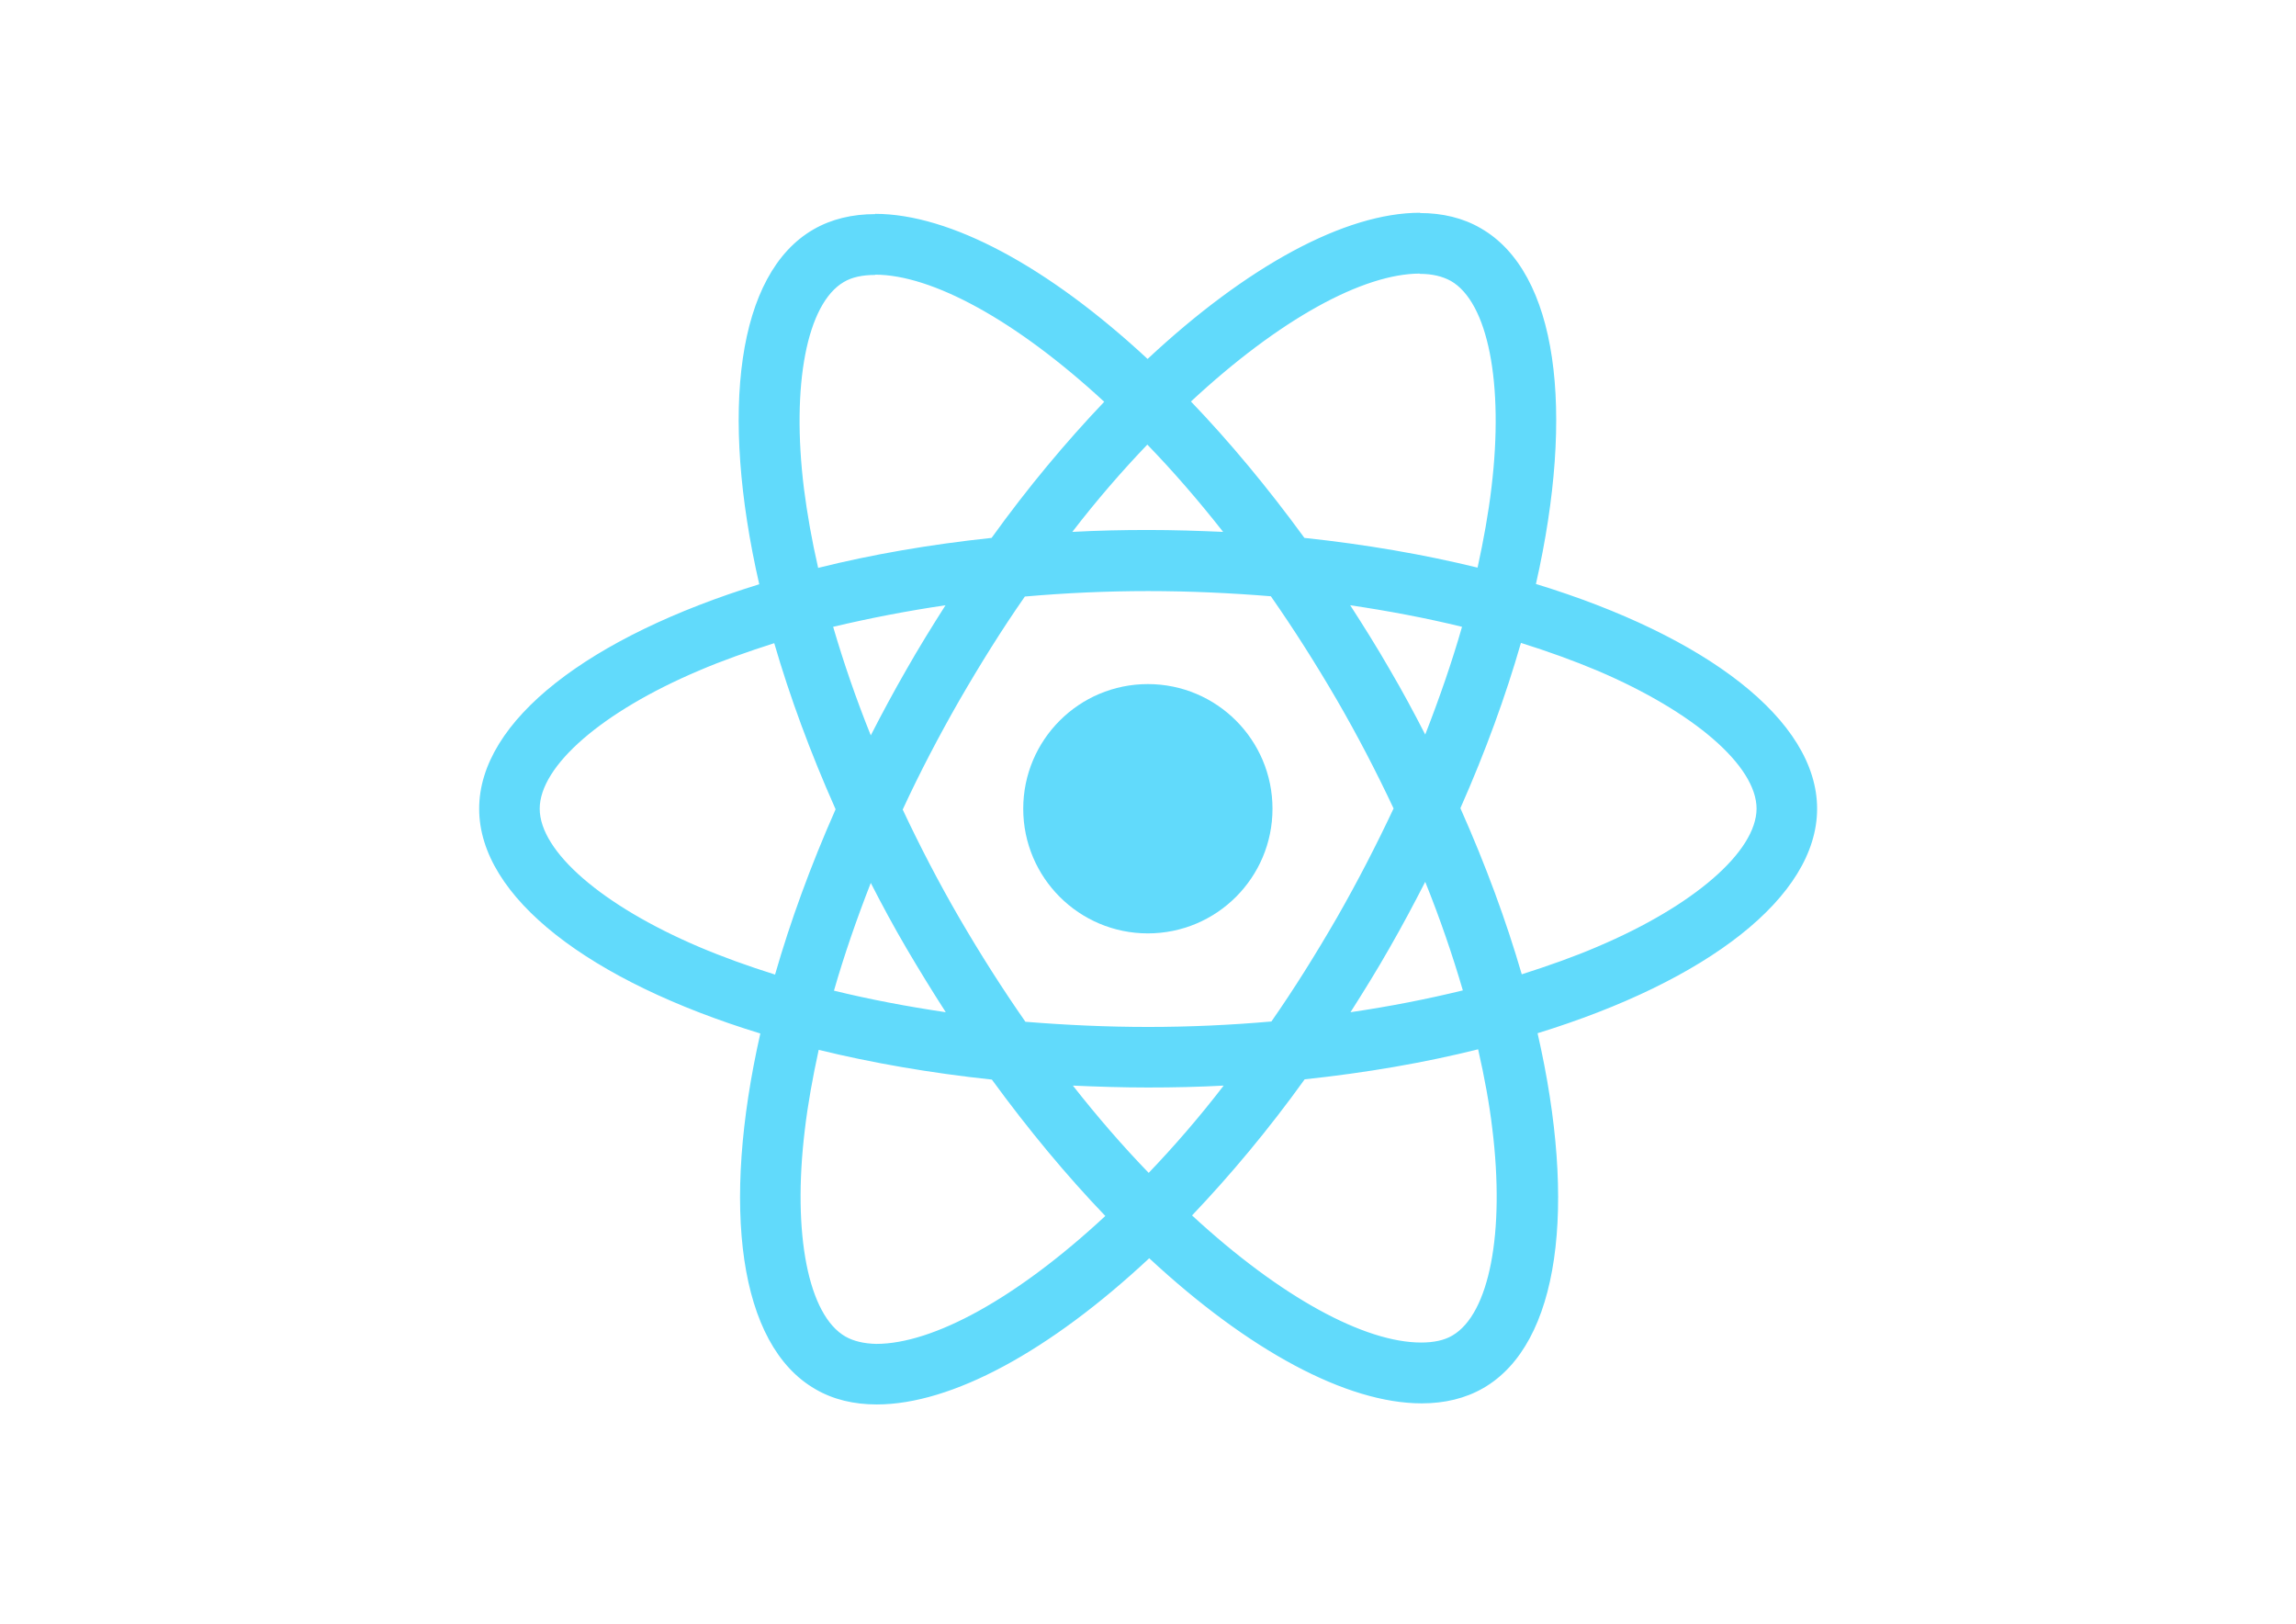
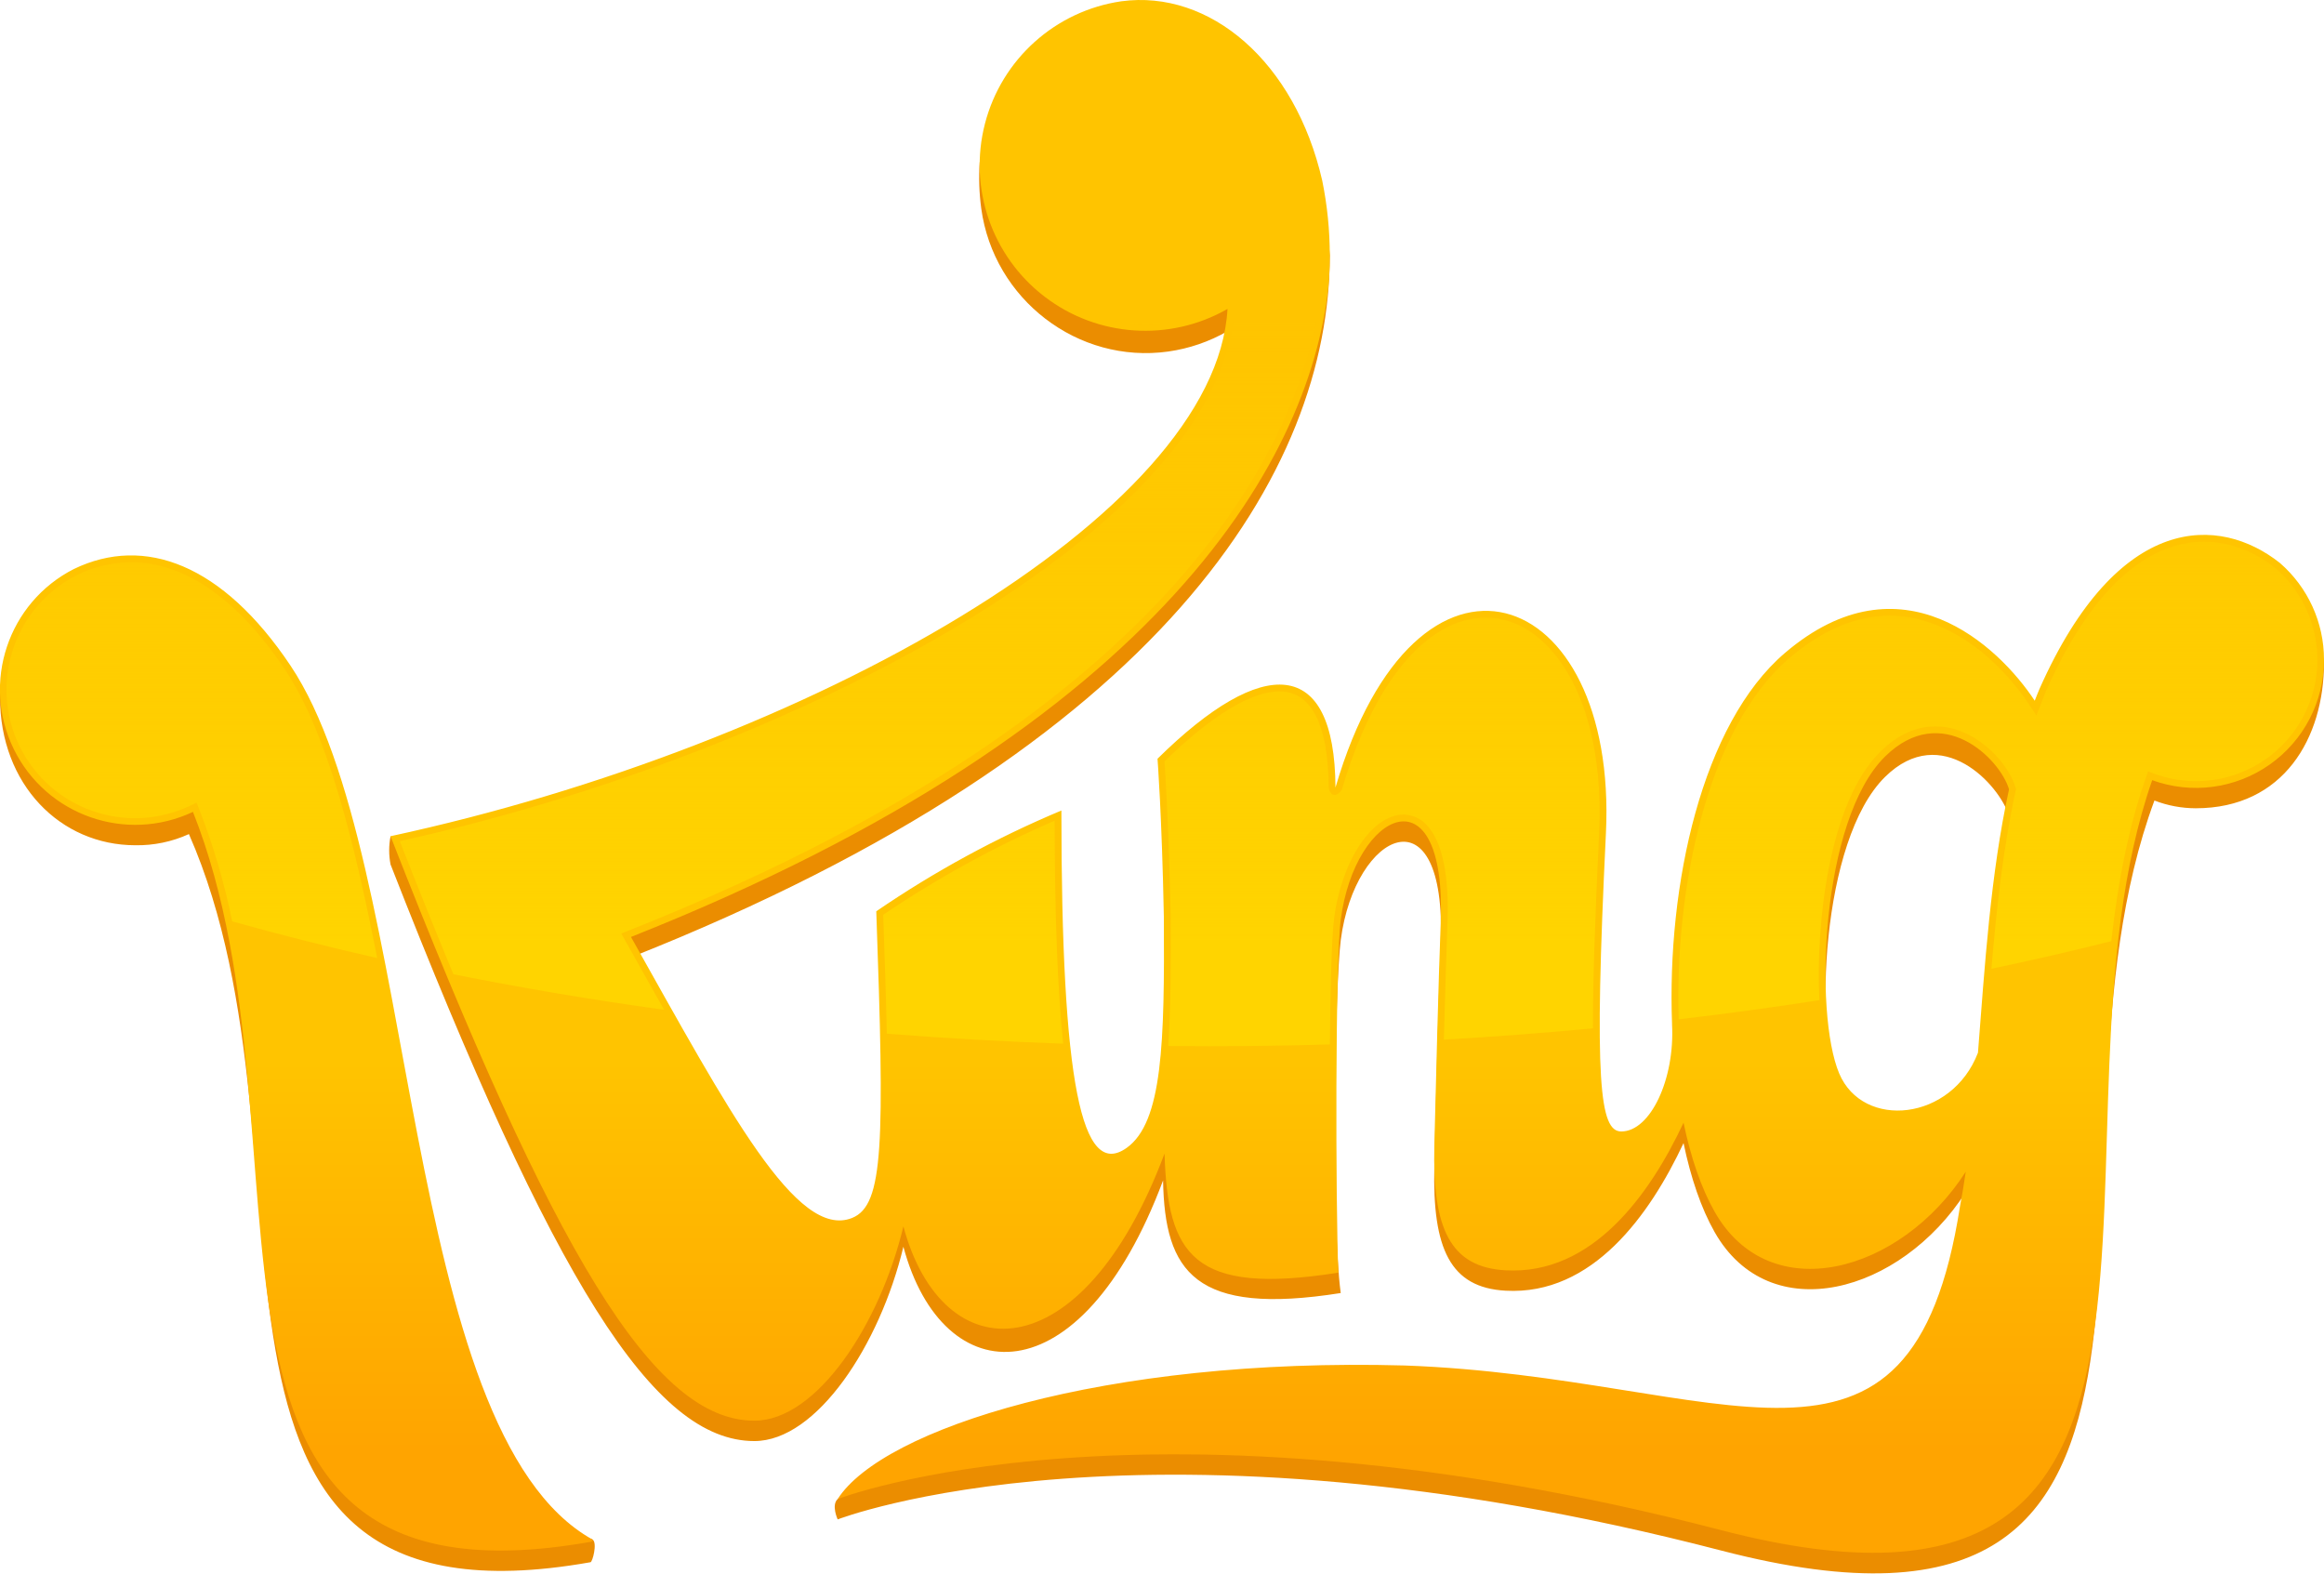
- <svg xmlns="http://www.w3.org/2000/svg" viewBox="0 0 841.9 595.3">
-   <g fill="#61DAFB">
-     <path d="M666.3 296.5c0-32.5-40.7-63.3-103.1-82.4 14.4-63.6 8-114.2-20.2-130.4-6.5-3.8-14.1-5.6-22.4-5.6v22.3c4.6 0 8.3.9 11.4 2.6 13.6 7.8 19.5 37.5 14.9 75.7-1.1 9.4-2.9 19.3-5.1 29.4-19.6-4.8-41-8.5-63.5-10.9-13.5-18.5-27.5-35.3-41.6-50 32.6-30.3 63.2-46.9 84-46.9V78c-27.5 0-63.5 19.6-99.9 53.6-36.4-33.8-72.4-53.2-99.9-53.2v22.3c20.7 0 51.4 16.5 84 46.6-14 14.7-28 31.4-41.3 49.9-22.6 2.4-44 6.1-63.6 11-2.3-10-4-19.7-5.2-29-4.7-38.2 1.1-67.9 14.6-75.8 3-1.8 6.9-2.6 11.5-2.6V78.5c-8.4 0-16 1.8-22.6 5.6-28.1 16.2-34.4 66.7-19.9 130.1-62.2 19.2-102.7 49.9-102.7 82.3 0 32.5 40.7 63.3 103.1 82.4-14.4 63.6-8 114.2 20.2 130.4 6.5 3.8 14.1 5.6 22.5 5.6 27.5 0 63.5-19.6 99.9-53.6 36.4 33.8 72.4 53.2 99.9 53.2 8.4 0 16-1.8 22.6-5.6 28.1-16.2 34.4-66.7 19.9-130.1 62-19.1 102.5-49.9 102.5-82.3zm-130.2-66.7c-3.7 12.9-8.3 26.2-13.5 39.5-4.1-8-8.4-16-13.1-24-4.6-8-9.5-15.8-14.4-23.4 14.2 2.1 27.9 4.7 41 7.9zm-45.8 106.5c-7.8 13.5-15.8 26.3-24.1 38.2-14.9 1.3-30 2-45.2 2-15.1 0-30.2-.7-45-1.9-8.3-11.9-16.4-24.6-24.2-38-7.6-13.1-14.5-26.4-20.8-39.8 6.2-13.4 13.2-26.8 20.7-39.9 7.8-13.5 15.8-26.3 24.1-38.2 14.9-1.3 30-2 45.2-2 15.1 0 30.2.7 45 1.9 8.3 11.9 16.4 24.6 24.2 38 7.6 13.1 14.5 26.4 20.8 39.8-6.3 13.4-13.2 26.8-20.7 39.9zm32.3-13c5.4 13.4 10 26.8 13.8 39.8-13.1 3.2-26.9 5.9-41.2 8 4.9-7.7 9.8-15.6 14.4-23.7 4.6-8 8.9-16.1 13-24.1zM421.2 430c-9.3-9.6-18.6-20.3-27.8-32 9 .4 18.2.7 27.5.7 9.4 0 18.7-.2 27.8-.7-9 11.7-18.3 22.4-27.5 32zm-74.4-58.9c-14.2-2.1-27.9-4.7-41-7.9 3.7-12.9 8.3-26.2 13.5-39.5 4.1 8 8.4 16 13.1 24 4.7 8 9.5 15.8 14.4 23.4zM420.7 163c9.3 9.6 18.6 20.3 27.8 32-9-.4-18.2-.7-27.5-.7-9.4 0-18.7.2-27.8.7 9-11.7 18.3-22.4 27.5-32zm-74 58.9c-4.9 7.7-9.8 15.6-14.4 23.7-4.6 8-8.9 16-13 24-5.4-13.4-10-26.8-13.8-39.8 13.1-3.1 26.9-5.8 41.2-7.9zm-90.5 125.2c-35.4-15.1-58.3-34.9-58.3-50.6 0-15.7 22.9-35.6 58.3-50.6 8.6-3.7 18-7 27.7-10.1 5.7 19.6 13.2 40 22.5 60.9-9.2 20.8-16.6 41.1-22.2 60.6-9.9-3.1-19.3-6.5-28-10.2zM310 490c-13.6-7.8-19.5-37.5-14.9-75.7 1.1-9.4 2.9-19.3 5.1-29.4 19.6 4.8 41 8.5 63.5 10.9 13.5 18.5 27.5 35.3 41.6 50-32.6 30.3-63.2 46.9-84 46.9-4.5-.1-8.3-1-11.3-2.7zm237.2-76.2c4.7 38.2-1.1 67.9-14.6 75.8-3 1.8-6.9 2.6-11.5 2.6-20.7 0-51.4-16.5-84-46.6 14-14.7 28-31.4 41.3-49.9 22.6-2.4 44-6.1 63.6-11 2.3 10.1 4.1 19.8 5.2 29.1zm38.5-66.7c-8.6 3.7-18 7-27.7 10.1-5.7-19.6-13.2-40-22.5-60.9 9.2-20.8 16.6-41.1 22.2-60.6 9.9 3.1 19.3 6.5 28.1 10.2 35.4 15.1 58.3 34.9 58.3 50.6-.1 15.7-23 35.6-58.4 50.6zM320.8 78.4z" />
-     <circle cx="420.9" cy="296.5" r="45.7" />
-     <path d="M520.5 78.1z" />
-   </g>
+ <svg xmlns="http://www.w3.org/2000/svg" id="KingLogo" data-name="KingLogo" preserveAspectRatio="xMidYMid" viewBox="0 0 684.953 463.668">
+   <defs>
+     <style>
+             .cls-1{fill:#eb8d00;}.cls-2{fill:url(#linear-gradient);}.cls-3{fill:url(#linear-gradient-2);}
+         </style>
+     <linearGradient id="linear-gradient" x1="342.477" y1="312.834" x2="342.477" y2="427.695" gradientUnits="userSpaceOnUse">
+       <stop offset="0" stop-color="#ffc400" />
+       <stop offset="1" stop-color="#ffa400" />
+     </linearGradient>
+     <linearGradient id="linear-gradient-2" x1="342.477" y1="92.799" x2="342.477" y2="277.994" gradientUnits="userSpaceOnUse">
+       <stop offset="0" stop-color="#ffd400" stop-opacity="0" />
+       <stop offset="1" stop-color="#ffd400" />
+     </linearGradient>
+   </defs>
+   <path id="Extrude" class="cls-1" d="M165.676 453.168c1.496 1.372 7.404-.597 9.004.55 1.412 1.017-.022 6.552-.64 6.66C42 483.763 97.948 341.814 55.68 245.8a36.668 36.668 0 0 1-15.785 3.292C17.86 249.09 0 231.26 0 205.468c0-1.91.008-2.994.008-2.994.19-1.355.84-1.586 1.164-2.89A40.002 40.002 0 0 1 21.8 173.668c20.805-10.024 43.825-1.387 63.813 28.472 36.153 54.003 32.412 207.34 80.063 251.026zm518.693-259.42c.062.35.583-.36.583 1.535 0 22.14-11.873 42.91-37.81 42.91a33.966 33.966 0 0 1-12.168-2.282c-38.778 104.653 30.93 262.24-127.61 221.044-170.258-44.247-260.478-9.192-260.478-9.192s-1.944-4.2 0-6.004c1.92-1.78 8.875-2.984 11.52-4.726 25.17-16.575 82.407-30.65 155.603-28.63 94.703 3.4 149.238 45.477 163.646-46.82q.952-5.01 1.71-10.277c-19.17 29.87-57.794 40.46-74.036 11.742-3.95-6.976-7.012-15.972-9.137-26.183-9.9 21.097-26.83 44.926-52.46 43.496-16.264-.903-21.587-12.262-20.993-36.64.414-17.01 1.242-49.36 1.88-65.735 1.798-45.944-25.298-33.086-29.452-.988-1.662 12.86-2.95 82.078-.014 104.054-43.027 6.806-51.873-6.237-52.36-33.18-24.292 64.84-64.93 62.705-76.538 19.54-6.934 28.92-25.55 57.262-43.918 57.262-29.656 0-58.924-46.476-107.233-169.922a21.863 21.863 0 0 1 0-8.324c.1-.51 2.647 5.426 3.157 5.313 121.89-27.02 240.12-93.83 243.52-154.135a48.72 48.72 0 0 1-17.428 5.984c-26.708 3.753-51.495-15.4-55.145-42.12a68.076 68.076 0 0 1-.476-13.566c.09-1.004.55-.63.55-.63a48.84 48.84 0 0 1 41.187-40.89c26.132-3.53 51.19 17.797 59.23 52.828a104.273 104.273 0 0 1 2.23 16.04c0 63.062-48.55 144.48-205.96 206.862 28.846 51.324 48.874 89.355 65.176 82.808 9.397-3.777 11.762-21.7 9.338-90.215l48.543-27.648c-4.75 79.25 9.782 106.644 23.035 97.214 10.62-7.555 16.83-31.098 16.596-68.16-.578-29.742-2.75-46.11-2.75-46.11 31.078-30.647 46.055-27.94 46.25 10.688 23.79-81.16 82.586-62.898 79 10.87-3.578 73.728.363 87.88 6.688 87.88 8.58 0 20.44-15.45 19.562-31.606-1.574-40.992 4.188-88.55 28.71-109.448 34.298-29.22 62.9-2.055 73.583 14.106.443-1.172.93-2.313 1.4-3.465 23.285-52.43 53.197-51.13 70.86-37.122a37.784 37.784 0 0 1 12.41 21.84zm-92.247 46.72c-2.754-9.15-19.867-27.9-36.516-11.54-18.96 18.63-21.03 75.658-13.542 93.412 7.023 16.653 33.2 14.047 40.902-6.113 2.004-25.418 3.676-50.648 9.156-75.758z" />
+   <path id="Base" class="cls-2" d="M174.68 453.72c.093.292-.022.546-.64.655C42 477.758 95.505 336.515 56.868 239.258a39.863 39.863 0 0 1-35.068-71.59c20.805-10.026 43.825-1.39 63.813 28.47 38.287 57.198 31.832 225.808 89.067 257.58zm510.273-259.336a37.72 37.72 0 0 1-50.638 35.528c-35.758 102.72 31.59 262.237-126.95 221.038-170.257-44.243-260.478-9.192-260.478-9.192 13.18-20.625 78.437-41.804 167.123-39.355 94.703 3.394 149.238 45.476 163.646-46.82q.953-5.01 1.71-10.282c-19.17 29.876-57.794 40.462-74.036 11.747-3.95-6.98-7.012-15.972-9.137-26.187-9.9 21.1-26.83 44.93-52.46 43.496-16.264-.902-21.586-12.258-20.993-36.64.414-17.005 1.242-49.356 1.88-65.73 1.798-45.945-25.298-33.087-29.452-.99-1.662 12.856-1.522 83.14-.73 104.05-43.026 6.806-50.274-5.272-51.217-35.096-24.292 64.836-65.355 64.62-76.964 21.46-6.934 28.92-25.55 57.258-43.918 57.258-29.656 0-58.924-48.793-107.233-172.242 122.997-26.542 243.247-94.56 246.678-155.385A48.81 48.81 0 1 1 330.47.38c26.132-3.53 51.19 17.797 59.23 52.832a110.52 110.52 0 0 1 2.23 22.04q.003 3.43-.205 6.86c-4.223 51.374-48.344 131.616-205.756 194.002 28.846 51.32 48.874 89.35 65.177 82.808 9.396-3.777 9.544-21.855 7.12-90.37a306.423 306.423 0 0 1 54.557-29.696c0 80.434 5.985 108.844 19.238 99.418 10.62-7.555 11.194-31.098 10.96-68.16-.577-29.746-1.866-46.52-1.866-46.52 31.076-30.647 52.25-30.143 52.448 8.486 23.79-81.16 83.296-60.286 79.71 13.483-3.58 73.727-1.793 87.875 4.532 87.875 8.58 0 15.832-15.45 14.953-31.602h.01c-1.574-40.992 8.786-88.553 33.31-109.452 34.296-29.218 62.898-2.05 73.58 14.11.443-1.172.93-2.317 1.4-3.47 23.285-52.43 53.197-51.128 70.86-37.12a37.698 37.698 0 0 1 12.993 28.48zm-92.83 38.21c-2.754-9.15-19.867-26.03-36.516-9.67-18.96 18.63-21.03 75.662-13.542 93.416 7.023 16.65 33.2 14.043 40.902-6.113 2.004-25.418 3.676-52.523 9.156-77.632z" />
+   <path id="HappyShine" class="cls-3" d="M494.762 300.387c-1.21-38.355 8.36-85.776 32.654-106.48 9.705-8.265 19.637-12.46 29.52-12.46 17.558 0 32.742 13.508 41.097 26.148l2.157 3.266 2.76-7.077c16.208-36.49 34.32-44.157 46.656-44.157 9.27 0 16.595 4.266 21.11 7.844a35.753 35.753 0 0 1-35.722 60.56l-1.904-.69-.666 1.91c-4.74 13.622-8.068 29.372-10.162 48.106-11.488 2.89-23.354 5.62-35.328 8.133 1.447-17.09 3.363-35.154 7.142-52.47l.11-.507-.15-.496c-2.206-7.336-11.88-17.95-23.602-17.95-5.752 0-11.21 2.5-16.227 7.43-15.285 15.02-19.094 51.29-17.978 73.242-13.513 2.112-27.443 4.007-41.468 5.647zm-305.446-14.222l-6.212-11.067 2.128-.844C361.272 204.486 386.89 116.524 389.73 81.99a109.02 109.02 0 0 0-1.978-28.332C380.66 22.758 359.906 2 336.107 2a40.032 40.032 0 0 0-5.347.36 46.82 46.82 0 0 0 6.736 93.145 47.718 47.718 0 0 0 6.578-.46A46.65 46.65 0 0 0 360.79 89.3l3.196-1.824-.207 3.676c-3.633 64.383-130.036 131.19-245.958 156.73 5.555 14.152 10.865 27.33 15.81 39.222 20.204 4.055 41.067 7.574 62.09 10.465q-3.127-5.548-6.406-11.405zM83.95 197.25c-13.827-20.655-29.497-31.573-45.317-31.573a36.557 36.557 0 0 0-15.924 3.774 37.862 37.862 0 0 0 33.306 68l1.925-.907.787 1.977a201.462 201.462 0 0 1 9.713 33c13.93 3.906 28.285 7.54 42.73 10.81-6.506-33.06-14.375-65.89-27.22-85.08zm226.876 44.602a310.346 310.346 0 0 0-50.52 27.723c.42 11.933.835 24.324 1.07 35.05 17.24 1.352 34.704 2.34 51.976 2.942-1.643-15.703-2.47-37.262-2.526-65.715zm81.133 65.938c.13-14 .448-31.06 1.226-37.05 2.226-17.204 11.234-30.685 20.507-30.685a9.277 9.277 0 0 1 6.766 3.043c4.58 4.766 6.712 14.78 6.155 28.965-.29 7.46-.648 18.996-1.066 34.305 14.497-.82 29.26-1.934 43.944-3.32-.027-13.102.555-31.49 1.82-57.583 1.15-23.628-4.316-43.604-14.992-54.815-5.383-5.65-11.742-8.633-18.394-8.633-17.262 0-33.114 18.926-42.407 50.625 0 0-1.102 1.847-2.393 1.605-1.29-.247-1.523-2.156-1.523-2.156-.067-12.928-2.633-28.342-14.49-28.342-8.362 0-20.073 7.128-33.897 20.628.273 3.93 1.308 20.12 1.806 45.726.084 13.277.092 27.102-.724 38.148q6 .06 12.028.063c11.59 0 23.57-.176 35.63-.523z" />
</svg>
